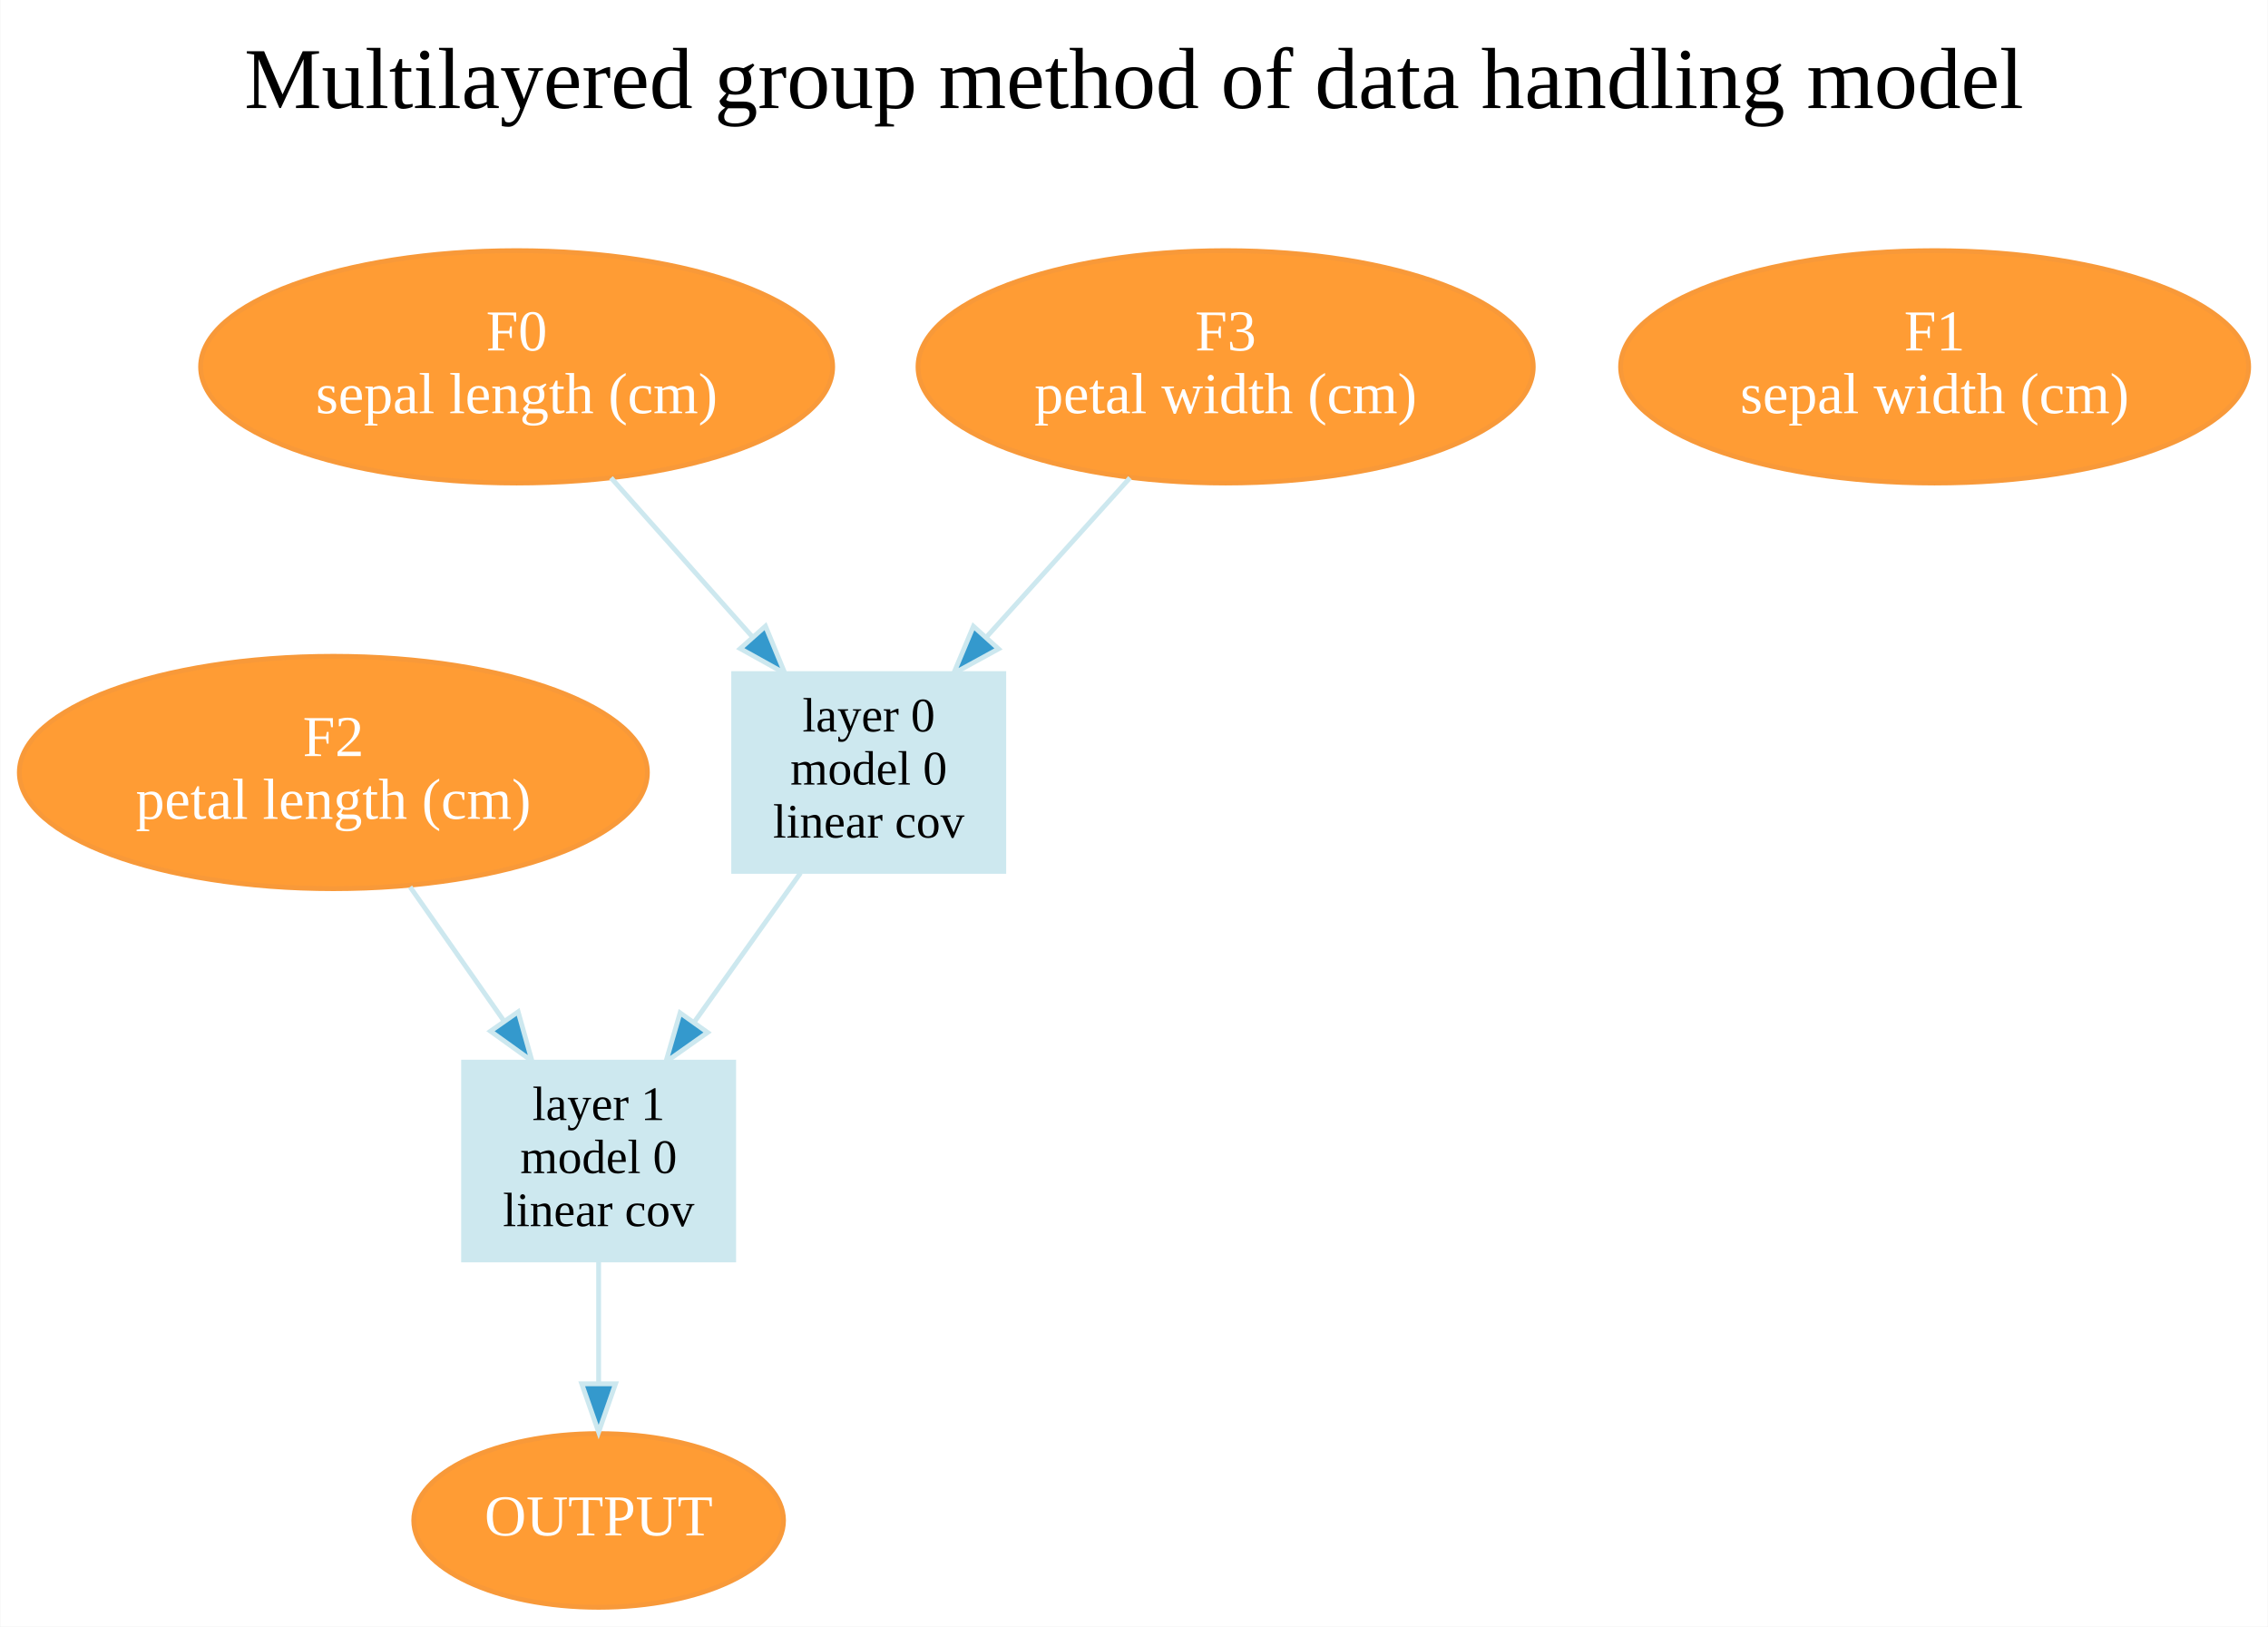
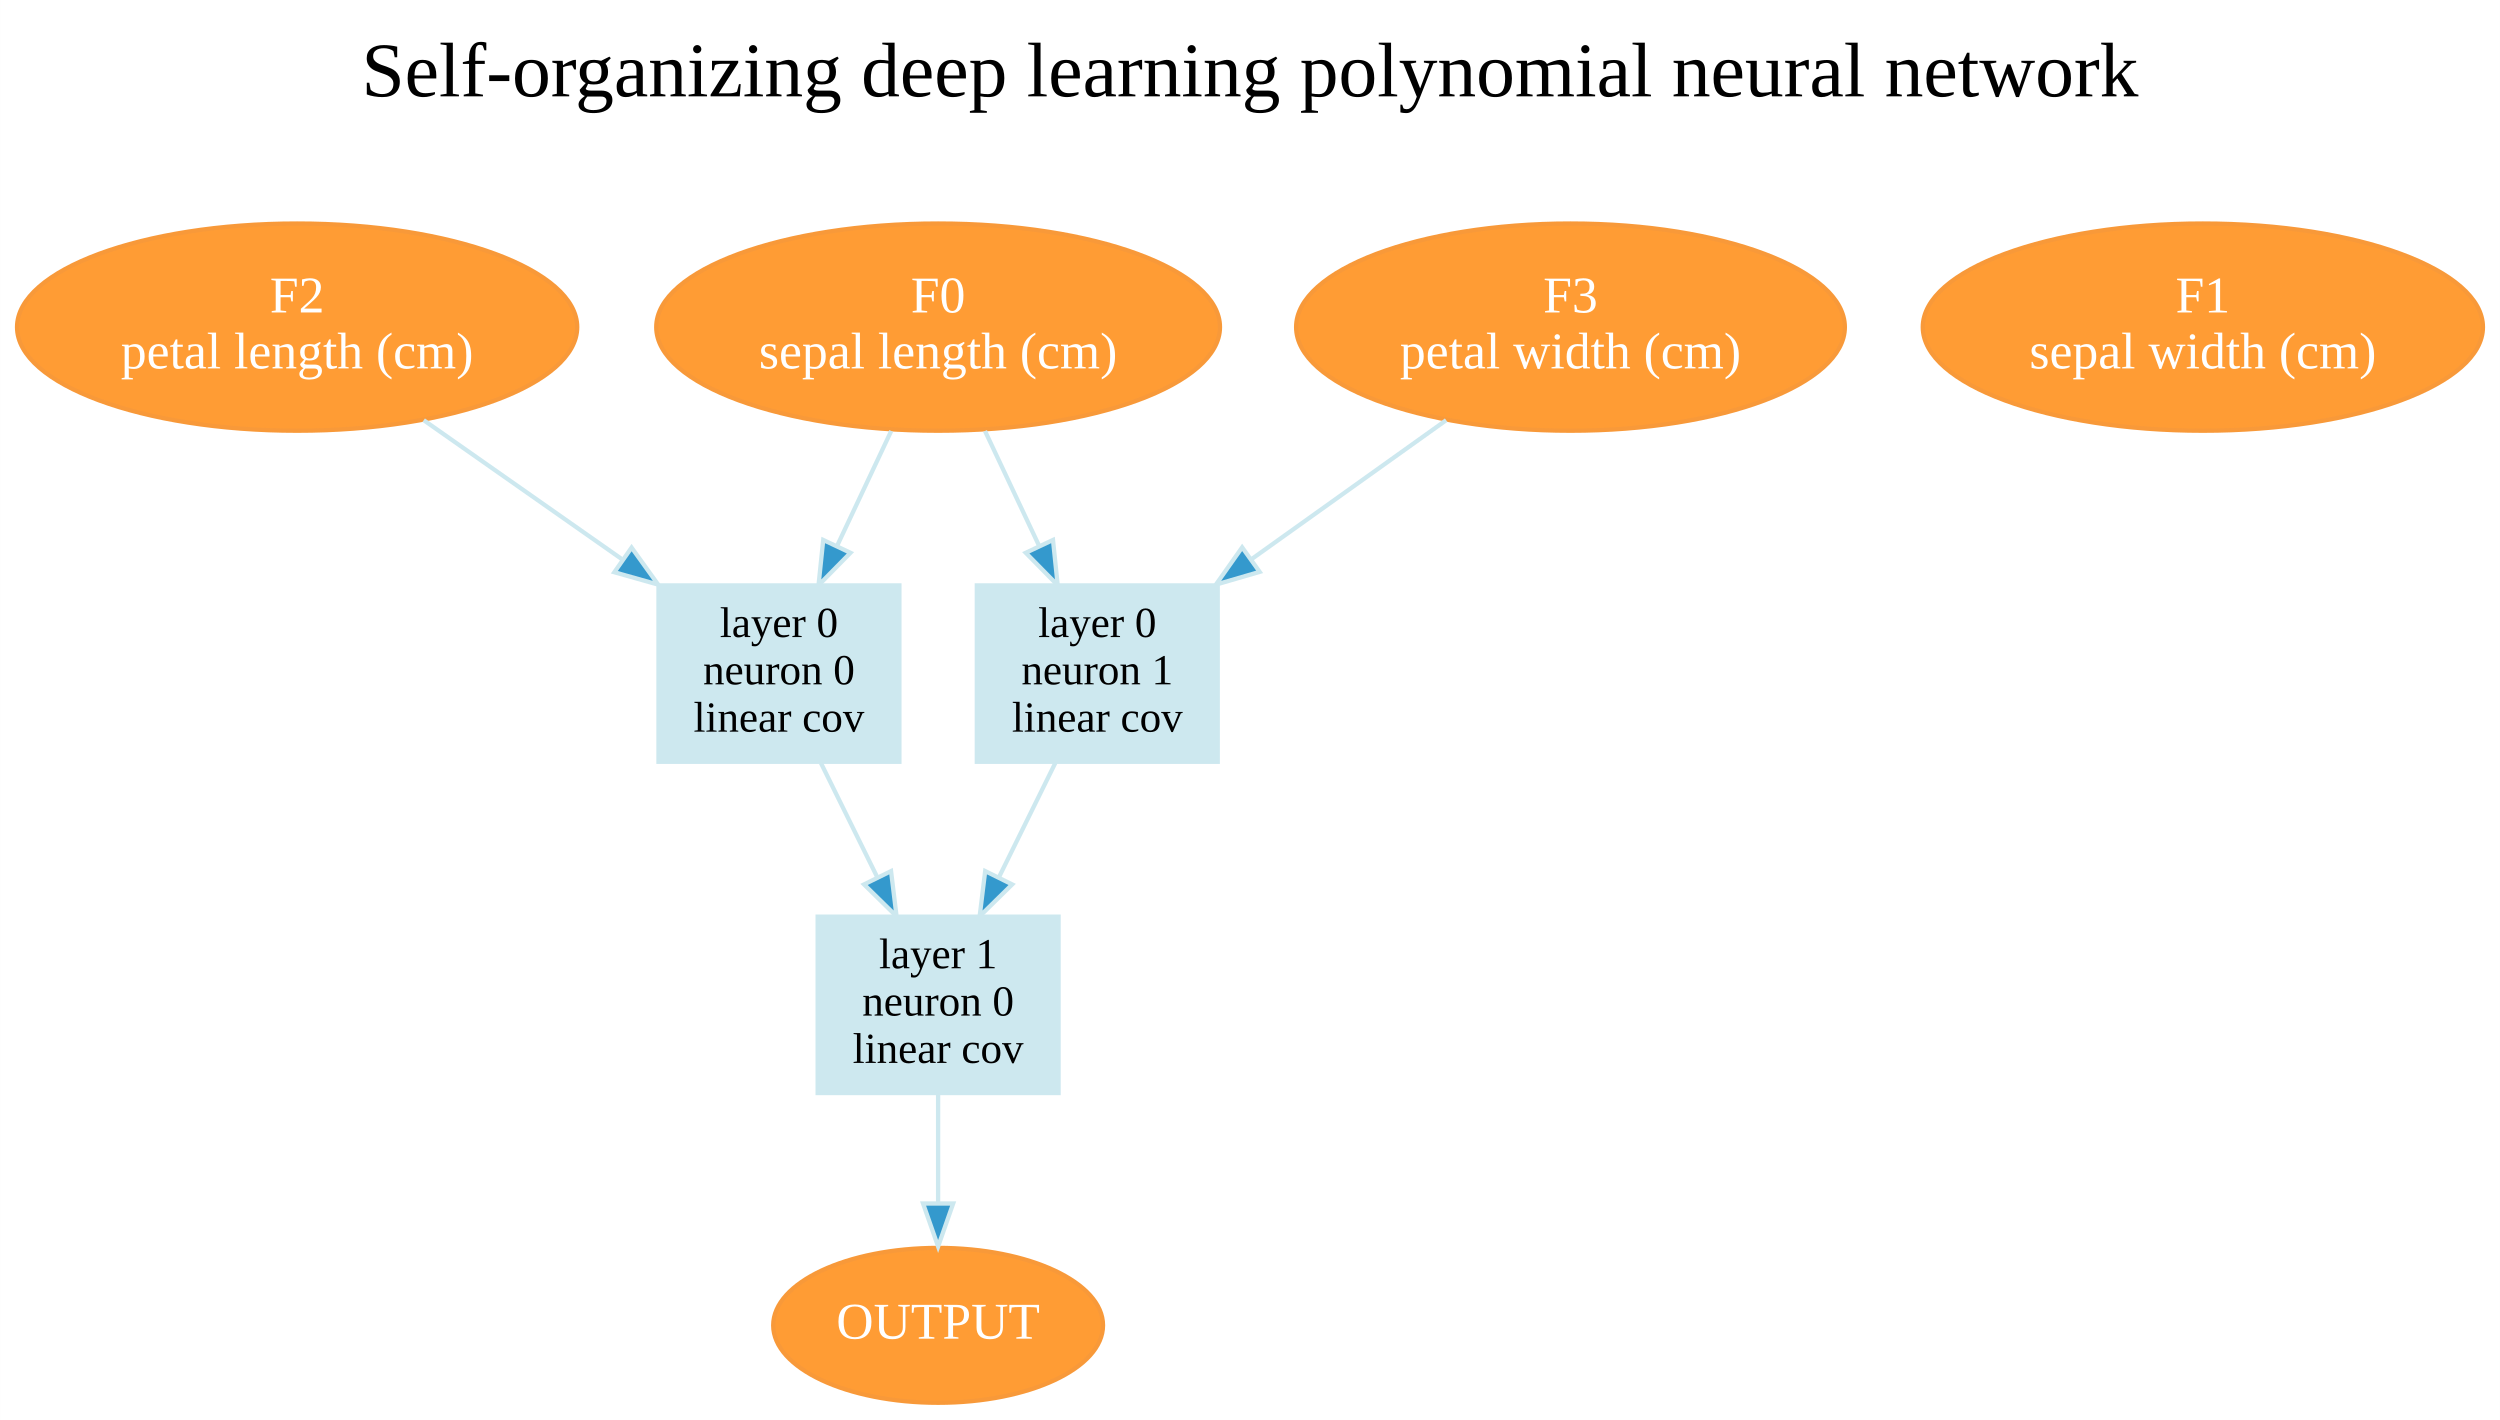
- <svg xmlns="http://www.w3.org/2000/svg" width="470pt" height="337pt" viewBox="0.00 0.00 470.11 337.17">
-   <g id="graph0" class="graph" transform="scale(1 1) rotate(0) translate(4 333.167)">
-     <polygon fill="white" stroke="none" points="-4,4 -4,-333.167 466.108,-333.167 466.108,4 -4,4" />
-     <text text-anchor="middle" x="231.054" y="-310.767" font-family="Times New Roman,serif" font-size="18.00">Multilayered group method of data handling model</text>
-     <text text-anchor="middle" x="231.054" y="-290.767" font-family="Times New Roman,serif" font-size="18.00"> </text>
+ <svg xmlns="http://www.w3.org/2000/svg" width="581pt" height="330pt" viewBox="0.00 0.00 581.11 330.08">
+   <g id="graph0" class="graph" transform="scale(1 1) rotate(0) translate(4 326.083)">
+     <polygon fill="white" stroke="none" points="-4,4 -4,-326.083 577.108,-326.083 577.108,4 -4,4" />
+     <text text-anchor="middle" x="286.554" y="-303.683" font-family="Times New Roman,serif" font-size="18.00">Self-organizing deep learning polynomial neural network</text>
+     <text text-anchor="middle" x="286.554" y="-283.683" font-family="Times New Roman,serif" font-size="18.00"> </text>
    <g id="node1" class="node">
-       <ellipse fill="#ff9c34" stroke="#f89939" cx="120.054" cy="-18" rx="38.334" ry="18" />
-       <text text-anchor="middle" x="120.054" y="-14.9" font-family="Times New Roman,serif" font-size="12.00" fill="white">OUTPUT</text>
+       <ellipse fill="#ff9c34" stroke="#f89939" cx="214.054" cy="-18" rx="38.334" ry="18" />
+       <text text-anchor="middle" x="214.054" y="-14.9" font-family="Times New Roman,serif" font-size="12.00" fill="white">OUTPUT</text>
    </g>
    <g id="node2" class="node">
-       <ellipse fill="#ff9c34" stroke="#f89939" cx="103.054" cy="-257.125" rx="65.523" ry="24.083" />
-       <text text-anchor="middle" x="103.054" y="-260.525" font-family="Times New Roman,serif" font-size="12.00" fill="white">F0</text>
-       <text text-anchor="middle" x="103.054" y="-247.525" font-family="Times New Roman,serif" font-size="12.00" fill="white">sepal length (cm)</text>
+       <ellipse fill="#ff9c34" stroke="#f89939" cx="214.054" cy="-250.042" rx="65.523" ry="24.083" />
+       <text text-anchor="middle" x="214.054" y="-253.442" font-family="Times New Roman,serif" font-size="12.00" fill="white">F0</text>
+       <text text-anchor="middle" x="214.054" y="-240.442" font-family="Times New Roman,serif" font-size="12.00" fill="white">sepal length (cm)</text>
    </g>
    <g id="node6" class="node">
-       <polygon fill="#cde8ef" stroke="#cde8ef" points="204.054,-193.542 148.054,-193.542 148.054,-152.542 204.054,-152.542 204.054,-193.542" />
-       <text text-anchor="middle" x="176.054" y="-181.542" font-family="Times New Roman,serif" font-size="10.00">layer 0</text>
-       <text text-anchor="middle" x="176.054" y="-170.542" font-family="Times New Roman,serif" font-size="10.00">model 0</text>
-       <text text-anchor="middle" x="176.054" y="-159.542" font-family="Times New Roman,serif" font-size="10.00">linear cov</text>
+       <polygon fill="#cde8ef" stroke="#cde8ef" points="205.054,-190 149.054,-190 149.054,-149 205.054,-149 205.054,-190" />
+       <text text-anchor="middle" x="177.054" y="-178" font-family="Times New Roman,serif" font-size="10.00">layer 0</text>
+       <text text-anchor="middle" x="177.054" y="-167" font-family="Times New Roman,serif" font-size="10.00">neuron 0</text>
+       <text text-anchor="middle" x="177.054" y="-156" font-family="Times New Roman,serif" font-size="10.00">linear cov</text>
    </g>
    <g id="edge1" class="edge">
-       <path fill="none" stroke="#cde8ef" d="M122.616,-234.128C131.656,-223.963 142.477,-211.796 152.01,-201.077" />
-       <polygon fill="#3499cd" stroke="#cde8ef" points="154.65,-203.376 158.68,-193.577 149.419,-198.724 154.65,-203.376" />
+       <path fill="none" stroke="#cde8ef" d="M203.153,-225.901C199.208,-217.527 194.705,-207.969 190.563,-199.176" />
+       <polygon fill="#3499cd" stroke="#cde8ef" points="193.681,-197.583 186.253,-190.028 187.349,-200.566 193.681,-197.583" />
+     </g>
+     <g id="node7" class="node">
+       <polygon fill="#cde8ef" stroke="#cde8ef" points="279.054,-190 223.054,-190 223.054,-149 279.054,-149 279.054,-190" />
+       <text text-anchor="middle" x="251.054" y="-178" font-family="Times New Roman,serif" font-size="10.00">layer 0</text>
+       <text text-anchor="middle" x="251.054" y="-167" font-family="Times New Roman,serif" font-size="10.00">neuron 1</text>
+       <text text-anchor="middle" x="251.054" y="-156" font-family="Times New Roman,serif" font-size="10.00">linear cov</text>
+     </g>
+     <g id="edge3" class="edge">
+       <path fill="none" stroke="#cde8ef" d="M224.955,-225.901C228.9,-217.527 233.403,-207.969 237.545,-199.176" />
+       <polygon fill="#3499cd" stroke="#cde8ef" points="240.759,-200.566 241.854,-190.028 234.426,-197.583 240.759,-200.566" />
    </g>
    <g id="node3" class="node">
-       <ellipse fill="#ff9c34" stroke="#f89939" cx="397.054" cy="-257.125" rx="65.108" ry="24.083" />
-       <text text-anchor="middle" x="397.054" y="-260.525" font-family="Times New Roman,serif" font-size="12.00" fill="white">F1</text>
-       <text text-anchor="middle" x="397.054" y="-247.525" font-family="Times New Roman,serif" font-size="12.00" fill="white">sepal width (cm)</text>
+       <ellipse fill="#ff9c34" stroke="#f89939" cx="508.054" cy="-250.042" rx="65.108" ry="24.083" />
+       <text text-anchor="middle" x="508.054" y="-253.442" font-family="Times New Roman,serif" font-size="12.00" fill="white">F1</text>
+       <text text-anchor="middle" x="508.054" y="-240.442" font-family="Times New Roman,serif" font-size="12.00" fill="white">sepal width (cm)</text>
    </g>
    <g id="node4" class="node">
-       <ellipse fill="#ff9c34" stroke="#f89939" cx="65.054" cy="-173.042" rx="65.108" ry="24.083" />
-       <text text-anchor="middle" x="65.054" y="-176.442" font-family="Times New Roman,serif" font-size="12.00" fill="white">F2</text>
-       <text text-anchor="middle" x="65.054" y="-163.442" font-family="Times New Roman,serif" font-size="12.00" fill="white">petal length (cm)</text>
+       <ellipse fill="#ff9c34" stroke="#f89939" cx="65.054" cy="-250.042" rx="65.108" ry="24.083" />
+       <text text-anchor="middle" x="65.054" y="-253.442" font-family="Times New Roman,serif" font-size="12.00" fill="white">F2</text>
+       <text text-anchor="middle" x="65.054" y="-240.442" font-family="Times New Roman,serif" font-size="12.00" fill="white">petal length (cm)</text>
    </g>
-     <g id="node7" class="node">
-       <polygon fill="#cde8ef" stroke="#cde8ef" points="148.054,-113 92.054,-113 92.054,-72 148.054,-72 148.054,-113" />
-       <text text-anchor="middle" x="120.054" y="-101" font-family="Times New Roman,serif" font-size="10.00">layer 1</text>
-       <text text-anchor="middle" x="120.054" y="-90" font-family="Times New Roman,serif" font-size="10.00">model 0</text>
-       <text text-anchor="middle" x="120.054" y="-79" font-family="Times New Roman,serif" font-size="10.00">linear cov</text>
+     <g id="edge2" class="edge">
+       <path fill="none" stroke="#cde8ef" d="M94.481,-228.406C108.567,-218.527 125.574,-206.601 140.483,-196.146" />
+       <polygon fill="#3499cd" stroke="#cde8ef" points="142.803,-198.794 148.981,-190.186 138.784,-193.062 142.803,-198.794" />
+     </g>
+     <g id="node5" class="node">
+       <ellipse fill="#ff9c34" stroke="#f89939" cx="361.054" cy="-250.042" rx="63.779" ry="24.083" />
+       <text text-anchor="middle" x="361.054" y="-253.442" font-family="Times New Roman,serif" font-size="12.00" fill="white">F3</text>
+       <text text-anchor="middle" x="361.054" y="-240.442" font-family="Times New Roman,serif" font-size="12.00" fill="white">petal width (cm)</text>
    </g>
    <g id="edge4" class="edge">
-       <path fill="none" stroke="#cde8ef" d="M80.962,-149.324C87.021,-140.672 93.998,-130.708 100.366,-121.615" />
-       <polygon fill="#3499cd" stroke="#cde8ef" points="103.366,-123.433 106.235,-113.234 97.632,-119.417 103.366,-123.433" />
+       <path fill="none" stroke="#cde8ef" d="M332.153,-228.406C318.318,-218.527 301.615,-206.601 286.972,-196.146" />
+       <polygon fill="#3499cd" stroke="#cde8ef" points="288.797,-193.149 278.625,-190.186 284.73,-198.846 288.797,-193.149" />
    </g>
-     <g id="node5" class="node">
-       <ellipse fill="#ff9c34" stroke="#f89939" cx="250.054" cy="-257.125" rx="63.779" ry="24.083" />
-       <text text-anchor="middle" x="250.054" y="-260.525" font-family="Times New Roman,serif" font-size="12.00" fill="white">F3</text>
-       <text text-anchor="middle" x="250.054" y="-247.525" font-family="Times New Roman,serif" font-size="12.00" fill="white">petal width (cm)</text>
-     </g>
-     <g id="edge2" class="edge">
-       <path fill="none" stroke="#cde8ef" d="M230.223,-234.128C221.059,-223.963 210.09,-211.796 200.427,-201.077" />
-       <polygon fill="#3499cd" stroke="#cde8ef" points="202.961,-198.661 193.666,-193.577 197.762,-203.348 202.961,-198.661" />
-     </g>
-     <g id="edge3" class="edge">
-       <path fill="none" stroke="#cde8ef" d="M161.923,-152.222C155.24,-142.849 147.147,-131.499 139.864,-121.285" />
-       <polygon fill="#3499cd" stroke="#cde8ef" points="142.642,-119.151 133.986,-113.041 136.942,-123.215 142.642,-119.151" />
+     <g id="node8" class="node">
+       <polygon fill="#cde8ef" stroke="#cde8ef" points="242.054,-113 186.054,-113 186.054,-72 242.054,-72 242.054,-113" />
+       <text text-anchor="middle" x="214.054" y="-101" font-family="Times New Roman,serif" font-size="10.00">layer 1</text>
+       <text text-anchor="middle" x="214.054" y="-90" font-family="Times New Roman,serif" font-size="10.00">neuron 0</text>
+       <text text-anchor="middle" x="214.054" y="-79" font-family="Times New Roman,serif" font-size="10.00">linear cov</text>
    </g>
    <g id="edge5" class="edge">
-       <path fill="none" stroke="#cde8ef" d="M120.054,-71.689C120.054,-63.907 120.054,-54.842 120.054,-46.447" />
-       <polygon fill="#3499cd" stroke="#cde8ef" points="123.554,-46.319 120.054,-36.319 116.554,-46.319 123.554,-46.319" />
+       <path fill="none" stroke="#cde8ef" d="M186.775,-148.795C190.769,-140.699 195.473,-131.163 199.841,-122.311" />
+       <polygon fill="#3499cd" stroke="#cde8ef" points="203.112,-123.59 204.397,-113.074 196.834,-120.493 203.112,-123.59" />
+     </g>
+     <g id="edge6" class="edge">
+       <path fill="none" stroke="#cde8ef" d="M241.333,-148.795C237.339,-140.699 232.634,-131.163 228.267,-122.311" />
+       <polygon fill="#3499cd" stroke="#cde8ef" points="231.273,-120.493 223.71,-113.074 224.996,-123.59 231.273,-120.493" />
+     </g>
+     <g id="edge7" class="edge">
+       <path fill="none" stroke="#cde8ef" d="M214.054,-71.689C214.054,-63.907 214.054,-54.842 214.054,-46.447" />
+       <polygon fill="#3499cd" stroke="#cde8ef" points="217.554,-46.319 214.054,-36.319 210.554,-46.319 217.554,-46.319" />
    </g>
  </g>
</svg>
